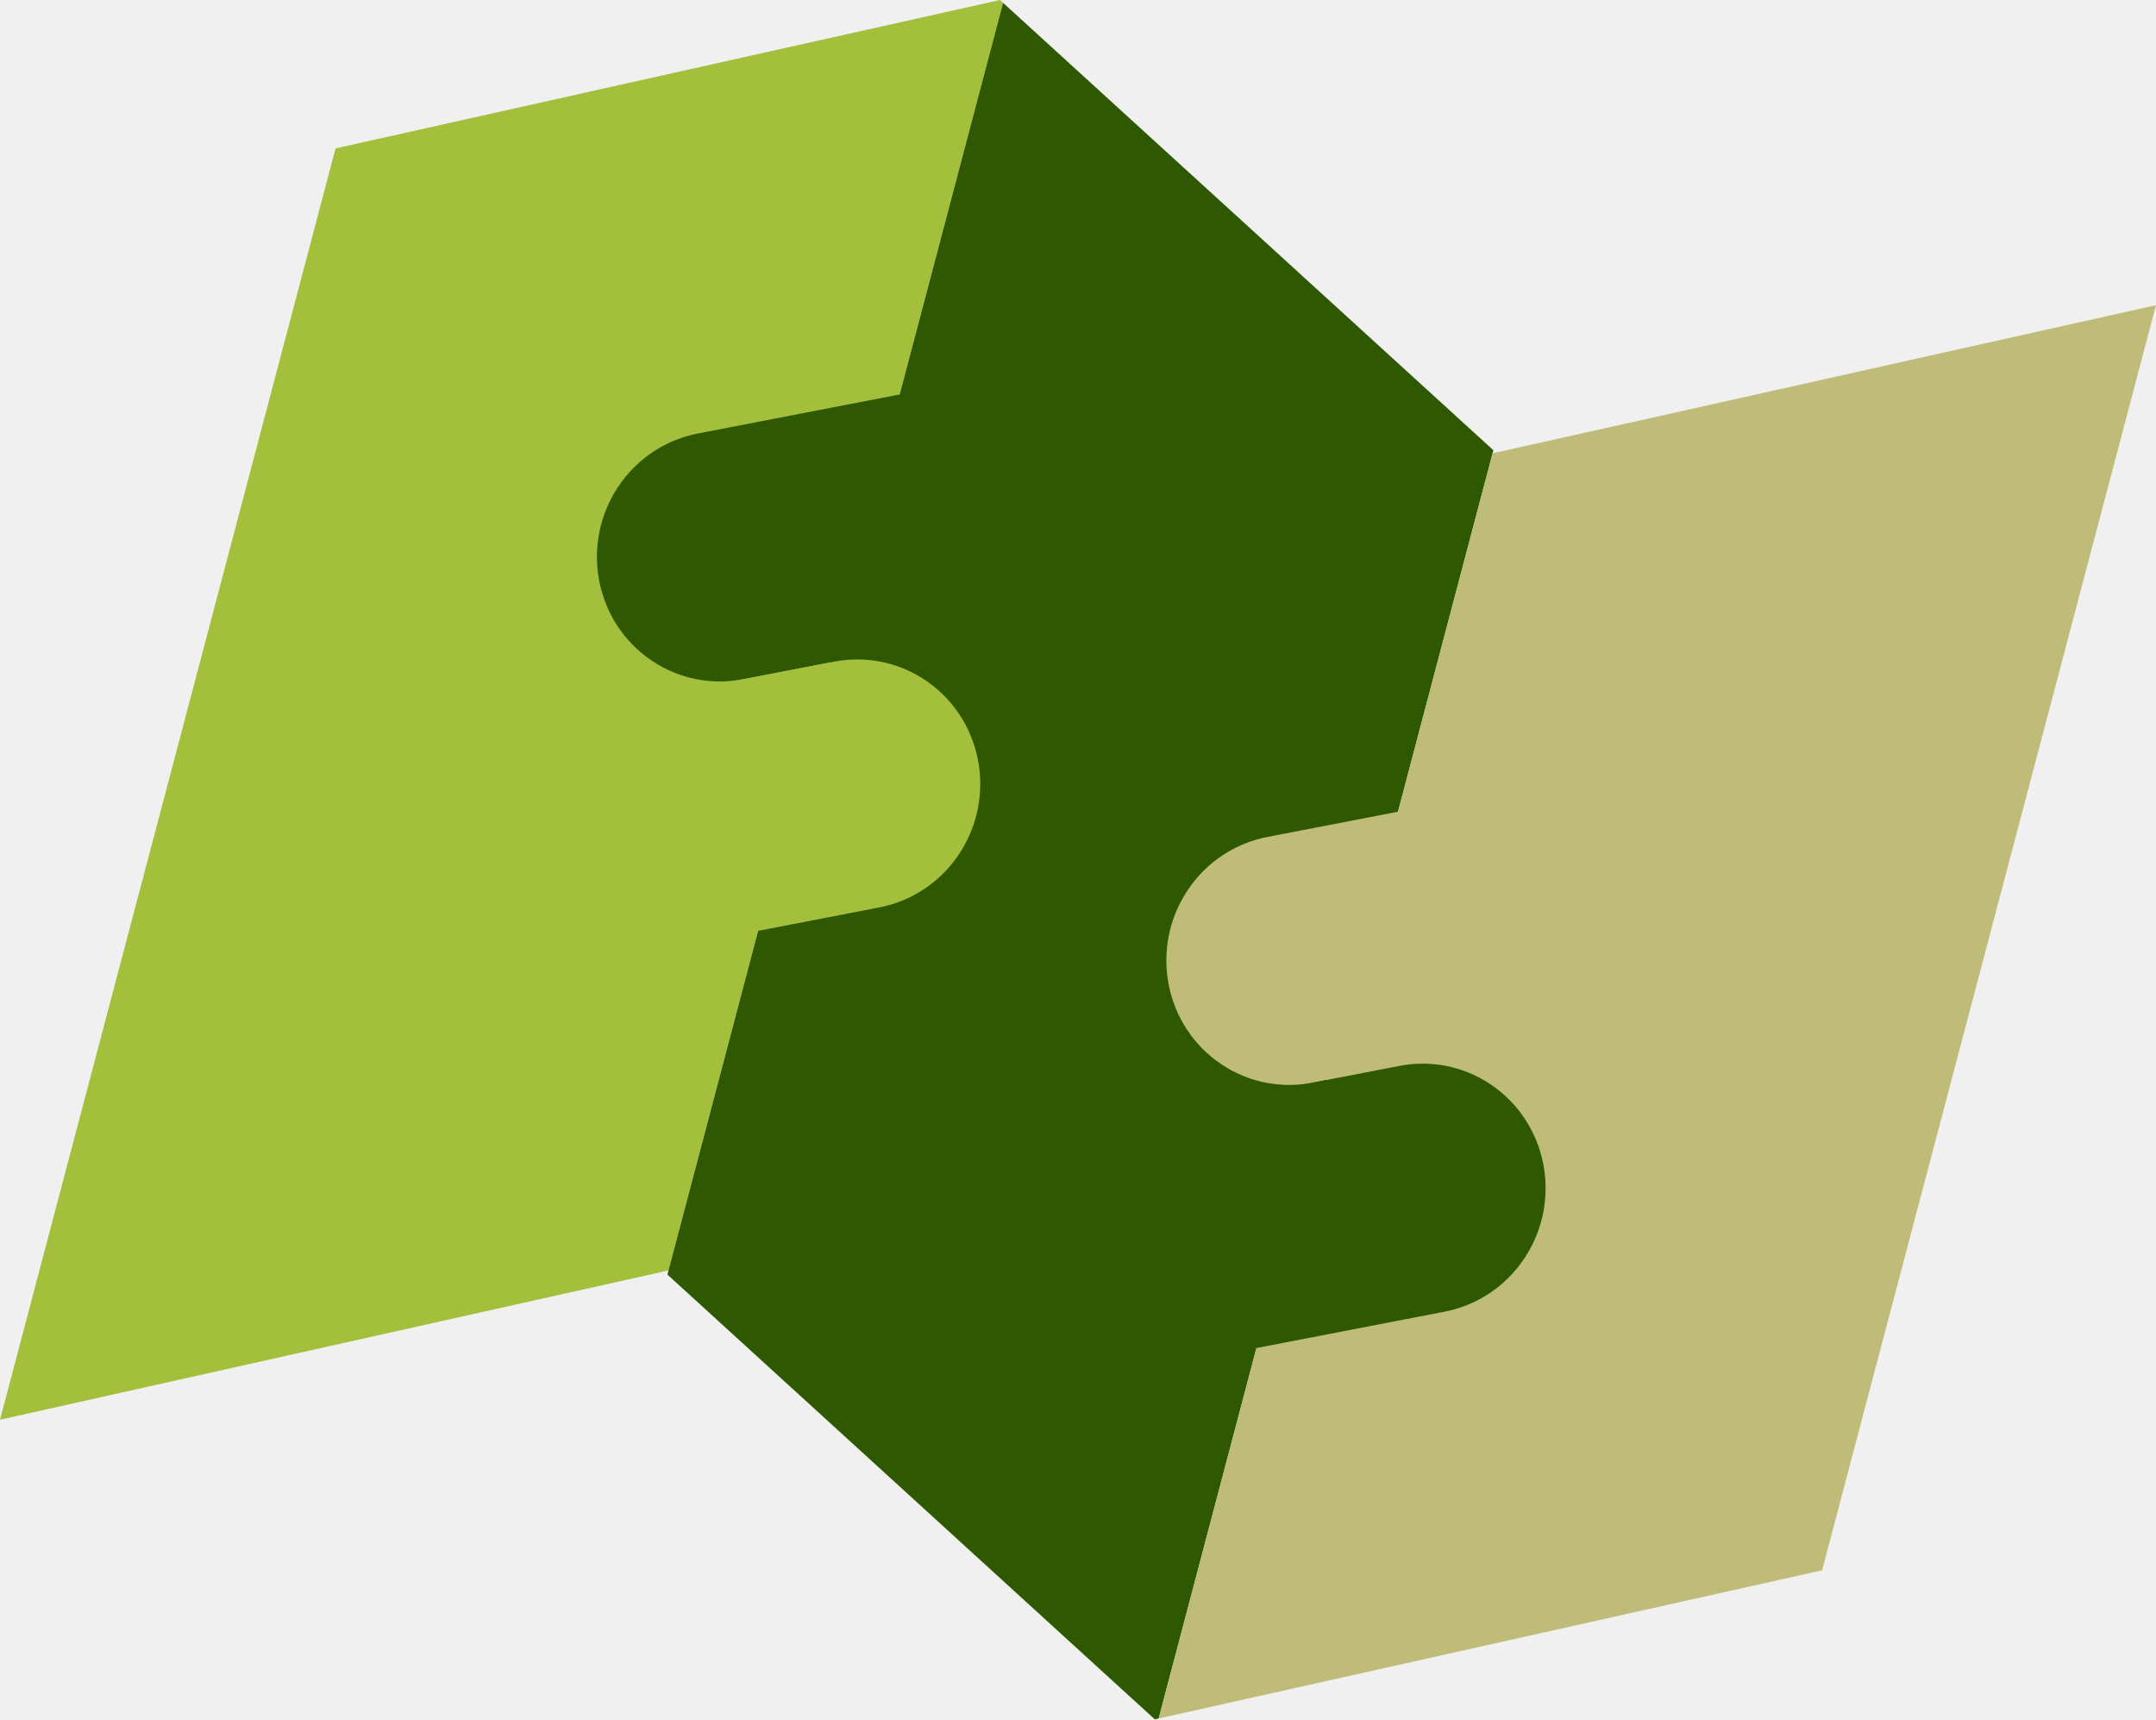
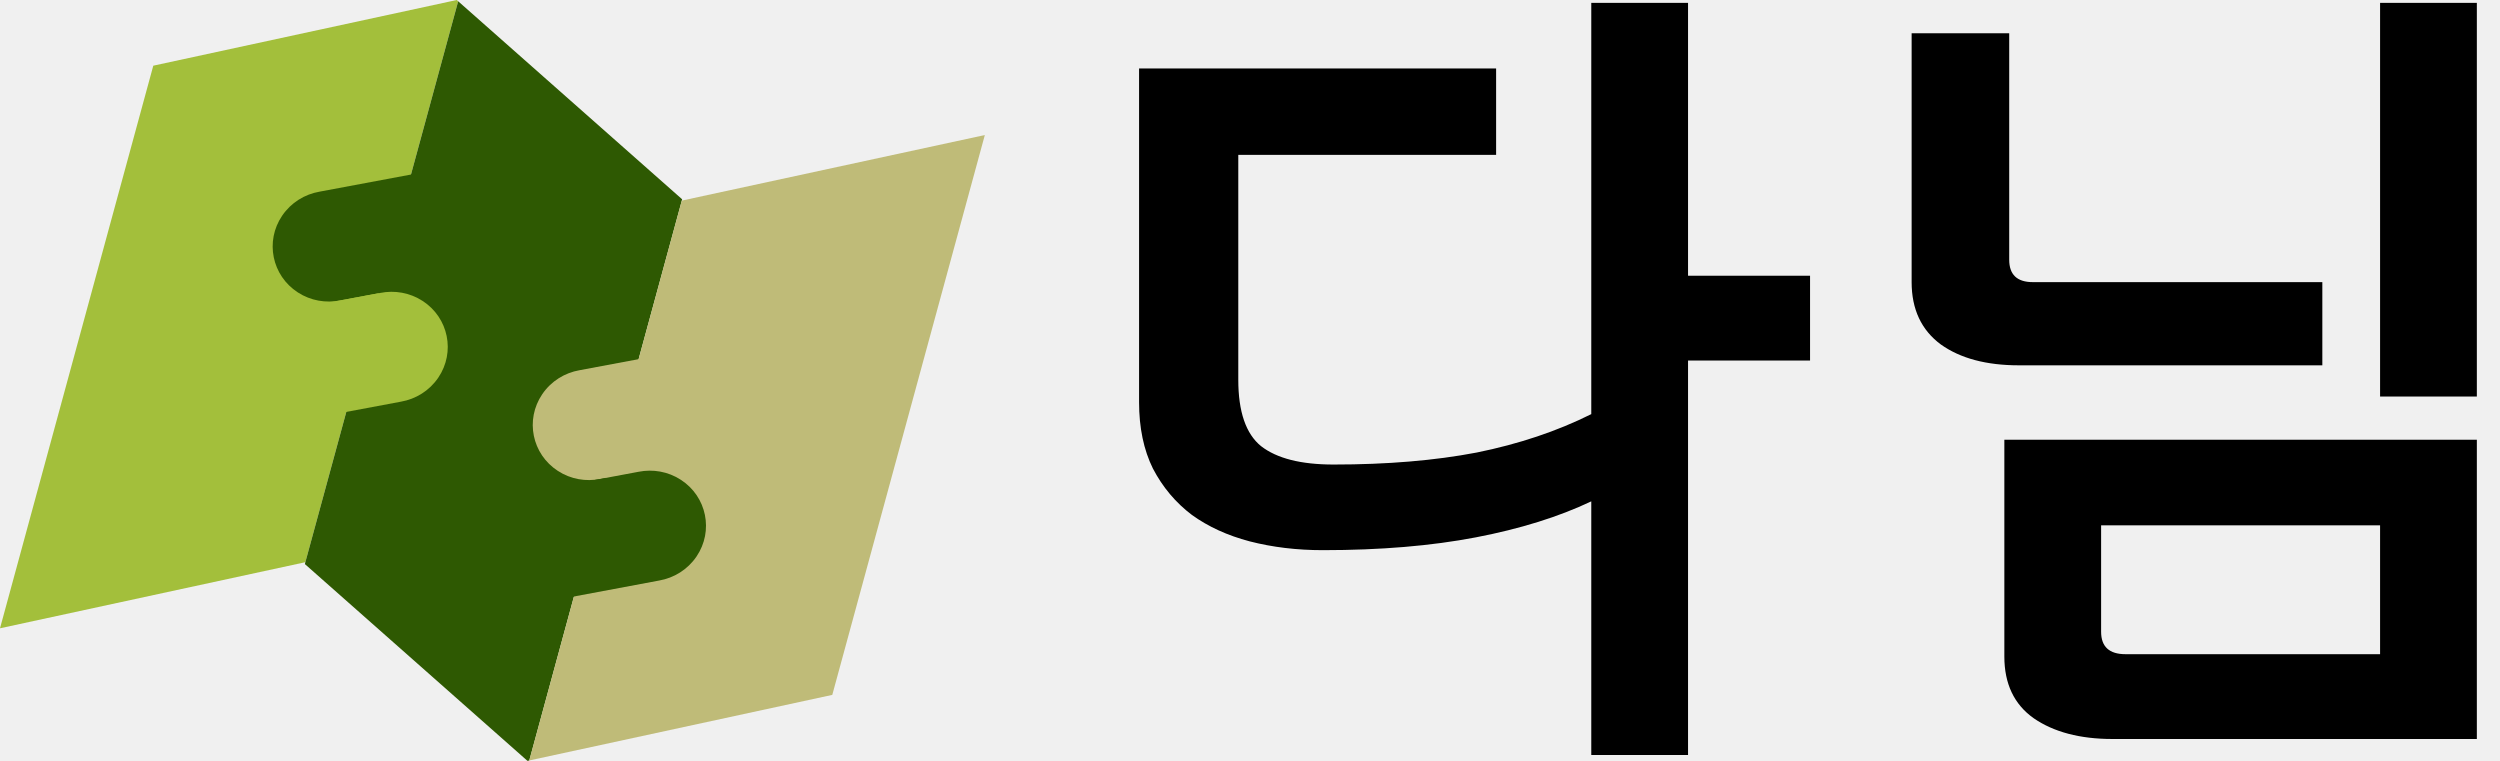
- <svg xmlns="http://www.w3.org/2000/svg" width="74" height="59" viewBox="0 0 74 59" fill="none">
-   <g clip-path="url(#clip0_2151_4225)">
-     <path d="M22.944 43.595L34.428 0.097L34.322 0L11.517 5.092L0 48.718L22.789 43.63L22.944 43.595Z" fill="#A3BF3B" />
-     <path d="M51.23 15.556L51.258 15.451L34.428 0.097L22.945 43.595L22.907 43.737L39.636 59L39.769 58.97L51.23 15.556Z" fill="#2E5902" />
-     <path d="M62.539 53.886L74 10.472L51.345 15.53L51.23 15.556L39.769 58.97L62.539 53.886Z" fill="#BFBB78" />
-     <path d="M31.699 13.378L24.002 14.866C22.898 15.066 21.872 15.707 21.201 16.729C19.902 18.708 20.429 21.371 22.377 22.675C23.349 23.326 24.49 23.516 25.552 23.298L25.552 23.299L33.249 21.811L31.699 13.378Z" fill="#2E5902" />
-     <path d="M51.243 27.224L43.546 28.711C42.442 28.912 41.415 29.553 40.745 30.575C39.446 32.554 39.972 35.216 41.921 36.521C42.893 37.172 44.034 37.362 45.096 37.144L52.793 35.657L51.243 27.224Z" fill="#BFBB78" />
-     <path d="M22.435 32.636L30.131 31.148C31.236 30.948 32.262 30.307 32.933 29.285C34.232 27.305 33.705 24.643 31.756 23.338C30.785 22.688 29.643 22.497 28.582 22.715L28.581 22.714L20.885 24.202L22.435 32.636Z" fill="#A3BF3B" />
-     <path d="M41.839 46.507L49.536 45.019C50.64 44.819 51.666 44.178 52.337 43.156C53.636 41.176 53.109 38.514 51.16 37.209C50.189 36.559 49.047 36.368 47.986 36.586L47.986 36.586L40.289 38.073L41.839 46.507Z" fill="#2E5902" />
+ <svg xmlns="http://www.w3.org/2000/svg" width="92" height="28" viewBox="0 0 92 28" fill="none">
+   <g clip-path="url(#clip0_2151_4228)">
+     <path d="M11.237 20.689L16.861 0.046L16.809 0L5.641 2.417L0 23.121L11.237 20.689Z" fill="#A3BF3B" />
+     <path d="M25.09 7.384L25.103 7.334L16.861 0.047L11.237 20.69L11.219 20.758L19.412 28.001L19.477 27.987L25.09 7.384Z" fill="#2E5902" />
+     <path d="M30.628 25.572L36.242 4.969L25.09 7.382L19.477 27.985L30.628 25.572Z" fill="#BFBB78" />
+     <path d="M15.524 6.348L11.755 7.054C11.214 7.149 10.712 7.453 10.383 7.938C9.747 8.877 10.005 10.141 10.959 10.76C11.435 11.069 11.994 11.159 12.514 11.056L16.284 10.35L15.524 6.348Z" fill="#2E5902" />
+     <path d="M25.096 12.918L21.326 13.624C20.785 13.719 20.283 14.023 19.954 14.508C19.318 15.448 19.576 16.711 20.531 17.33C21.006 17.639 21.565 17.729 22.085 17.626L25.855 16.92L25.096 12.918Z" fill="#BFBB78" />
+     <path d="M10.988 15.487L14.757 14.781C15.298 14.686 15.8 14.382 16.129 13.897C16.765 12.958 16.507 11.694 15.553 11.075C15.077 10.766 14.518 10.676 13.998 10.779L10.229 11.485L10.988 15.487Z" fill="#A3BF3B" />
+     <path d="M20.491 22.069L24.26 21.363C24.801 21.268 25.303 20.964 25.632 20.479C26.268 19.54 26.01 18.276 25.056 17.657C24.58 17.348 24.021 17.258 23.501 17.361L19.731 18.067L20.491 22.069Z" fill="#2E5902" />
+     <path d="M41.918 2.52H55.057V5.7H45.569V13.974C45.569 15.152 45.849 15.966 46.407 16.418C46.986 16.869 47.874 17.095 49.071 17.095C51.046 17.095 52.802 16.948 54.339 16.654C55.895 16.339 57.302 15.868 58.559 15.24V0.105H62.12V10.146H66.61C66.61 10.146 66.61 12.048 66.61 13.267H62.12V27.784H58.559V18.45C57.361 19.019 55.945 19.461 54.309 19.775C52.673 20.089 50.797 20.246 48.682 20.246C47.724 20.246 46.826 20.138 45.988 19.922C45.17 19.706 44.462 19.382 43.863 18.95C43.265 18.499 42.786 17.929 42.427 17.242C42.088 16.555 41.918 15.741 41.918 14.799V2.52Z" fill="black" />
+     <path d="M91.148 14.592H87.587V0.105H91.148V14.592ZM91.148 27.195H77.74C76.543 27.195 75.575 26.939 74.837 26.429C74.119 25.919 73.76 25.163 73.76 24.162V16.182H91.148V27.195ZM87.587 24.074V19.333H77.321V23.249C77.321 23.799 77.621 24.074 78.219 24.074H87.587ZM73.939 1.224V9.557C73.939 10.107 74.228 10.382 74.807 10.382H85.462V13.444H74.298C73.101 13.444 72.143 13.189 71.425 12.678C70.707 12.148 70.348 11.383 70.348 10.382V1.224H73.939Z" fill="black" />
  </g>
  <defs>
-     <clipPath id="clip0_2151_4225">
-       <rect width="74" height="59" fill="white" />
+     <clipPath id="clip0_2151_4228">
+       <rect width="92" height="28" fill="white" />
    </clipPath>
  </defs>
</svg>
